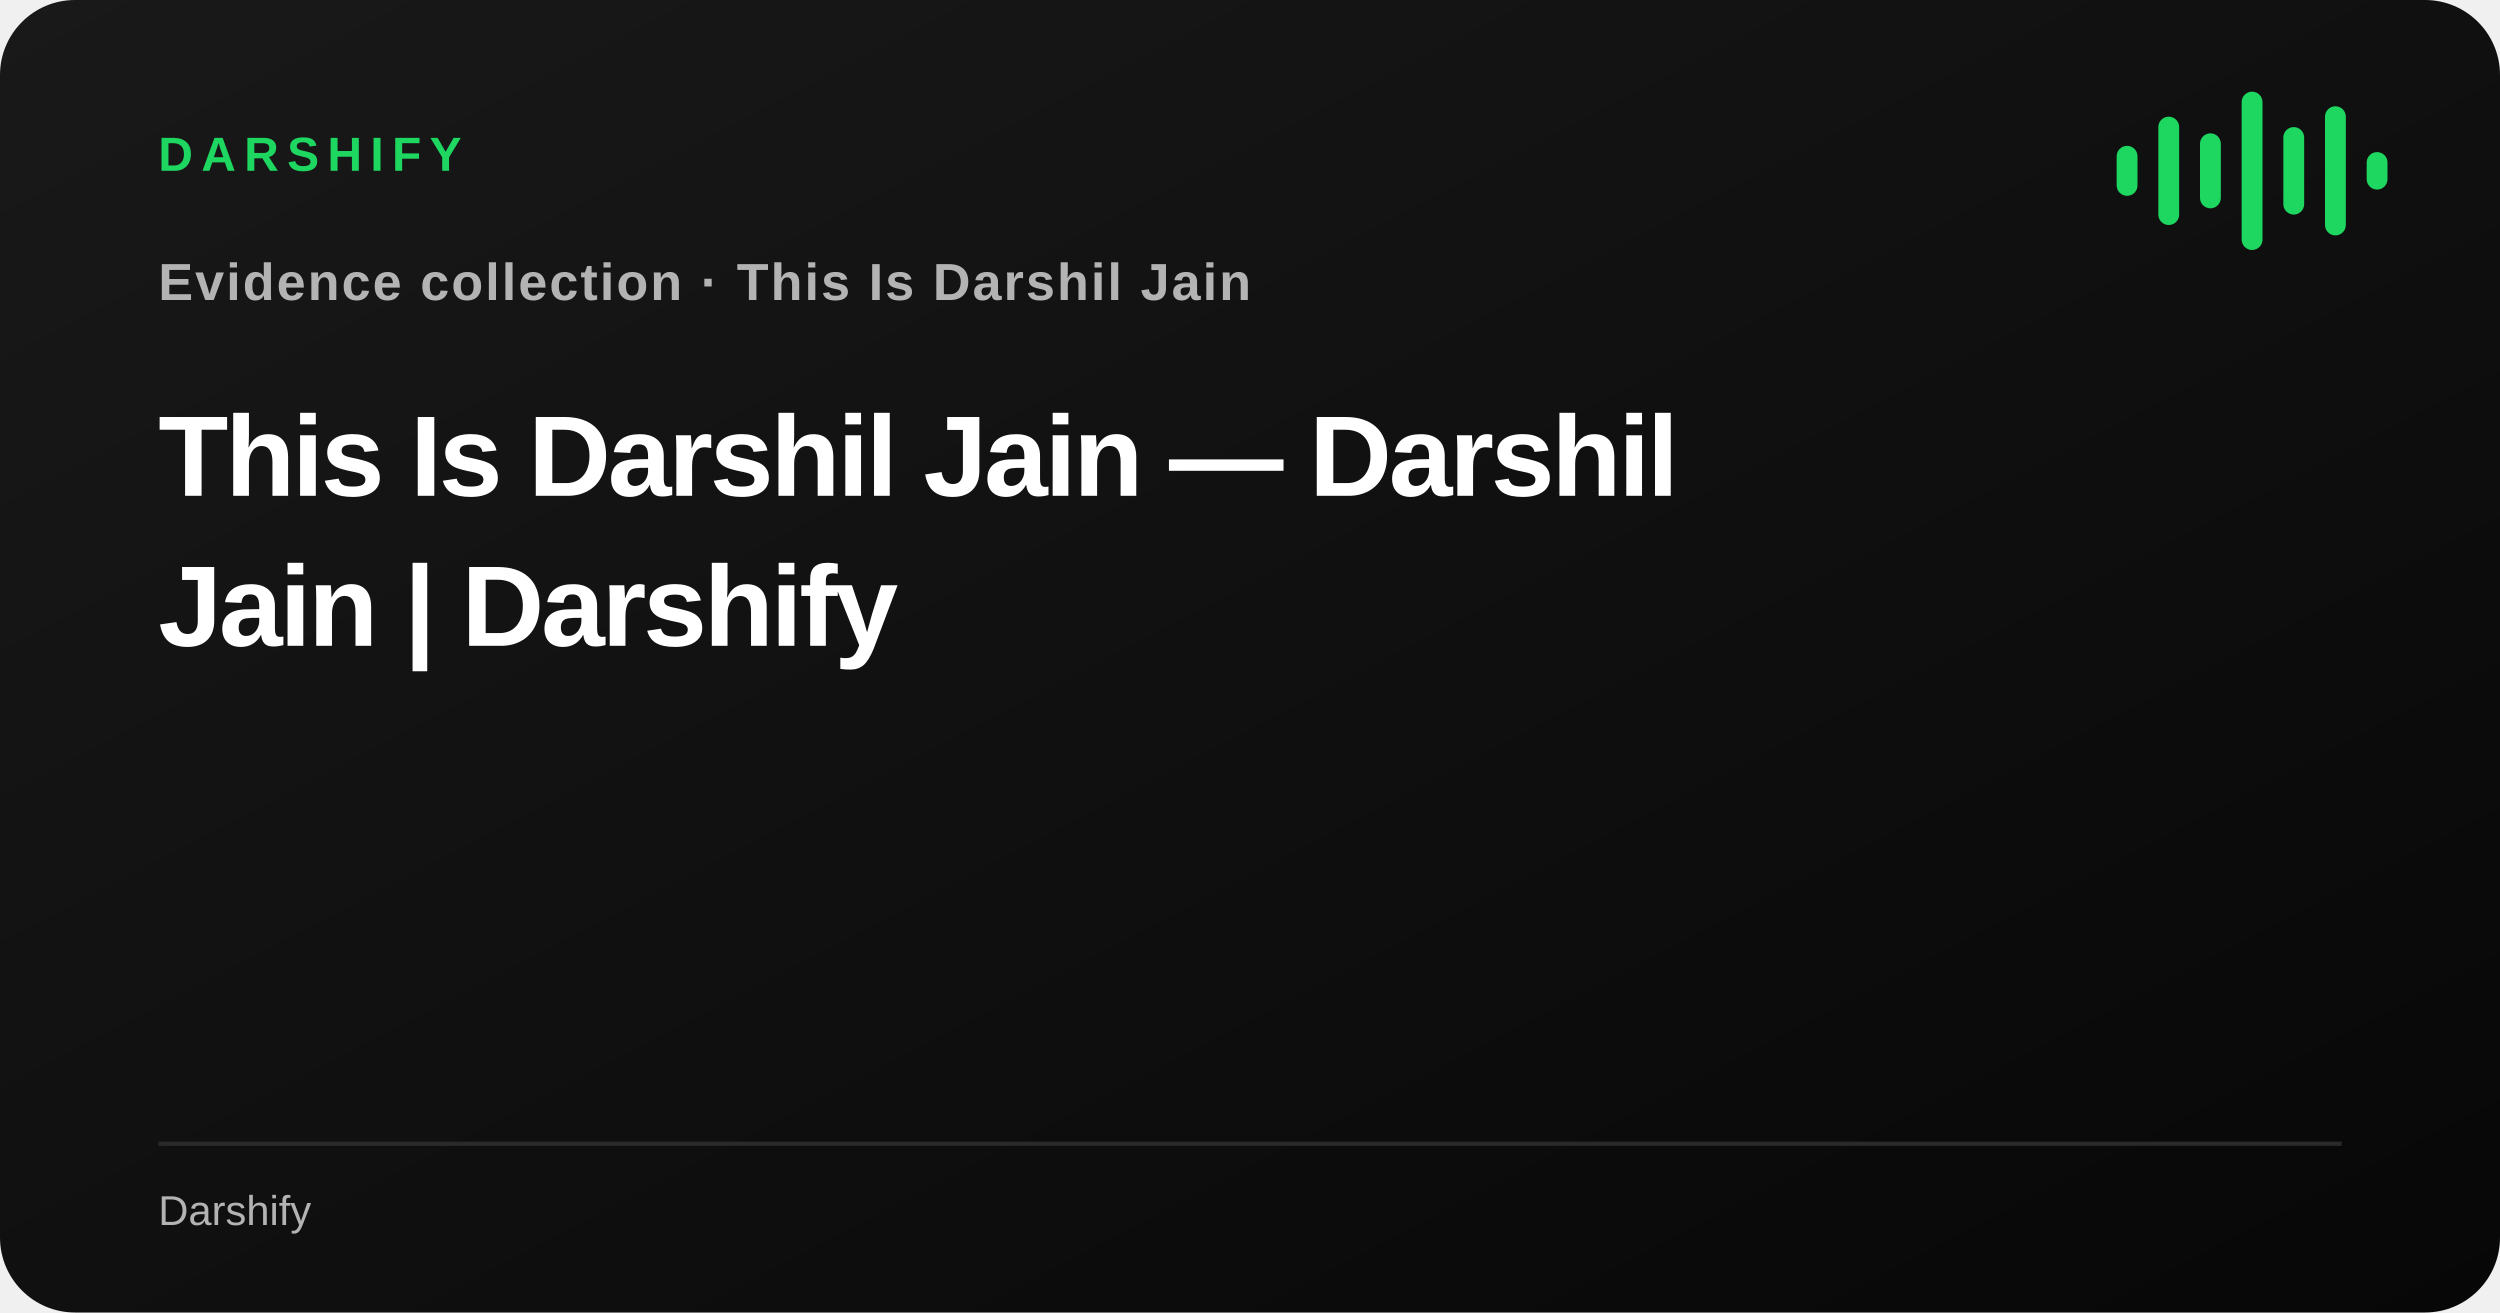
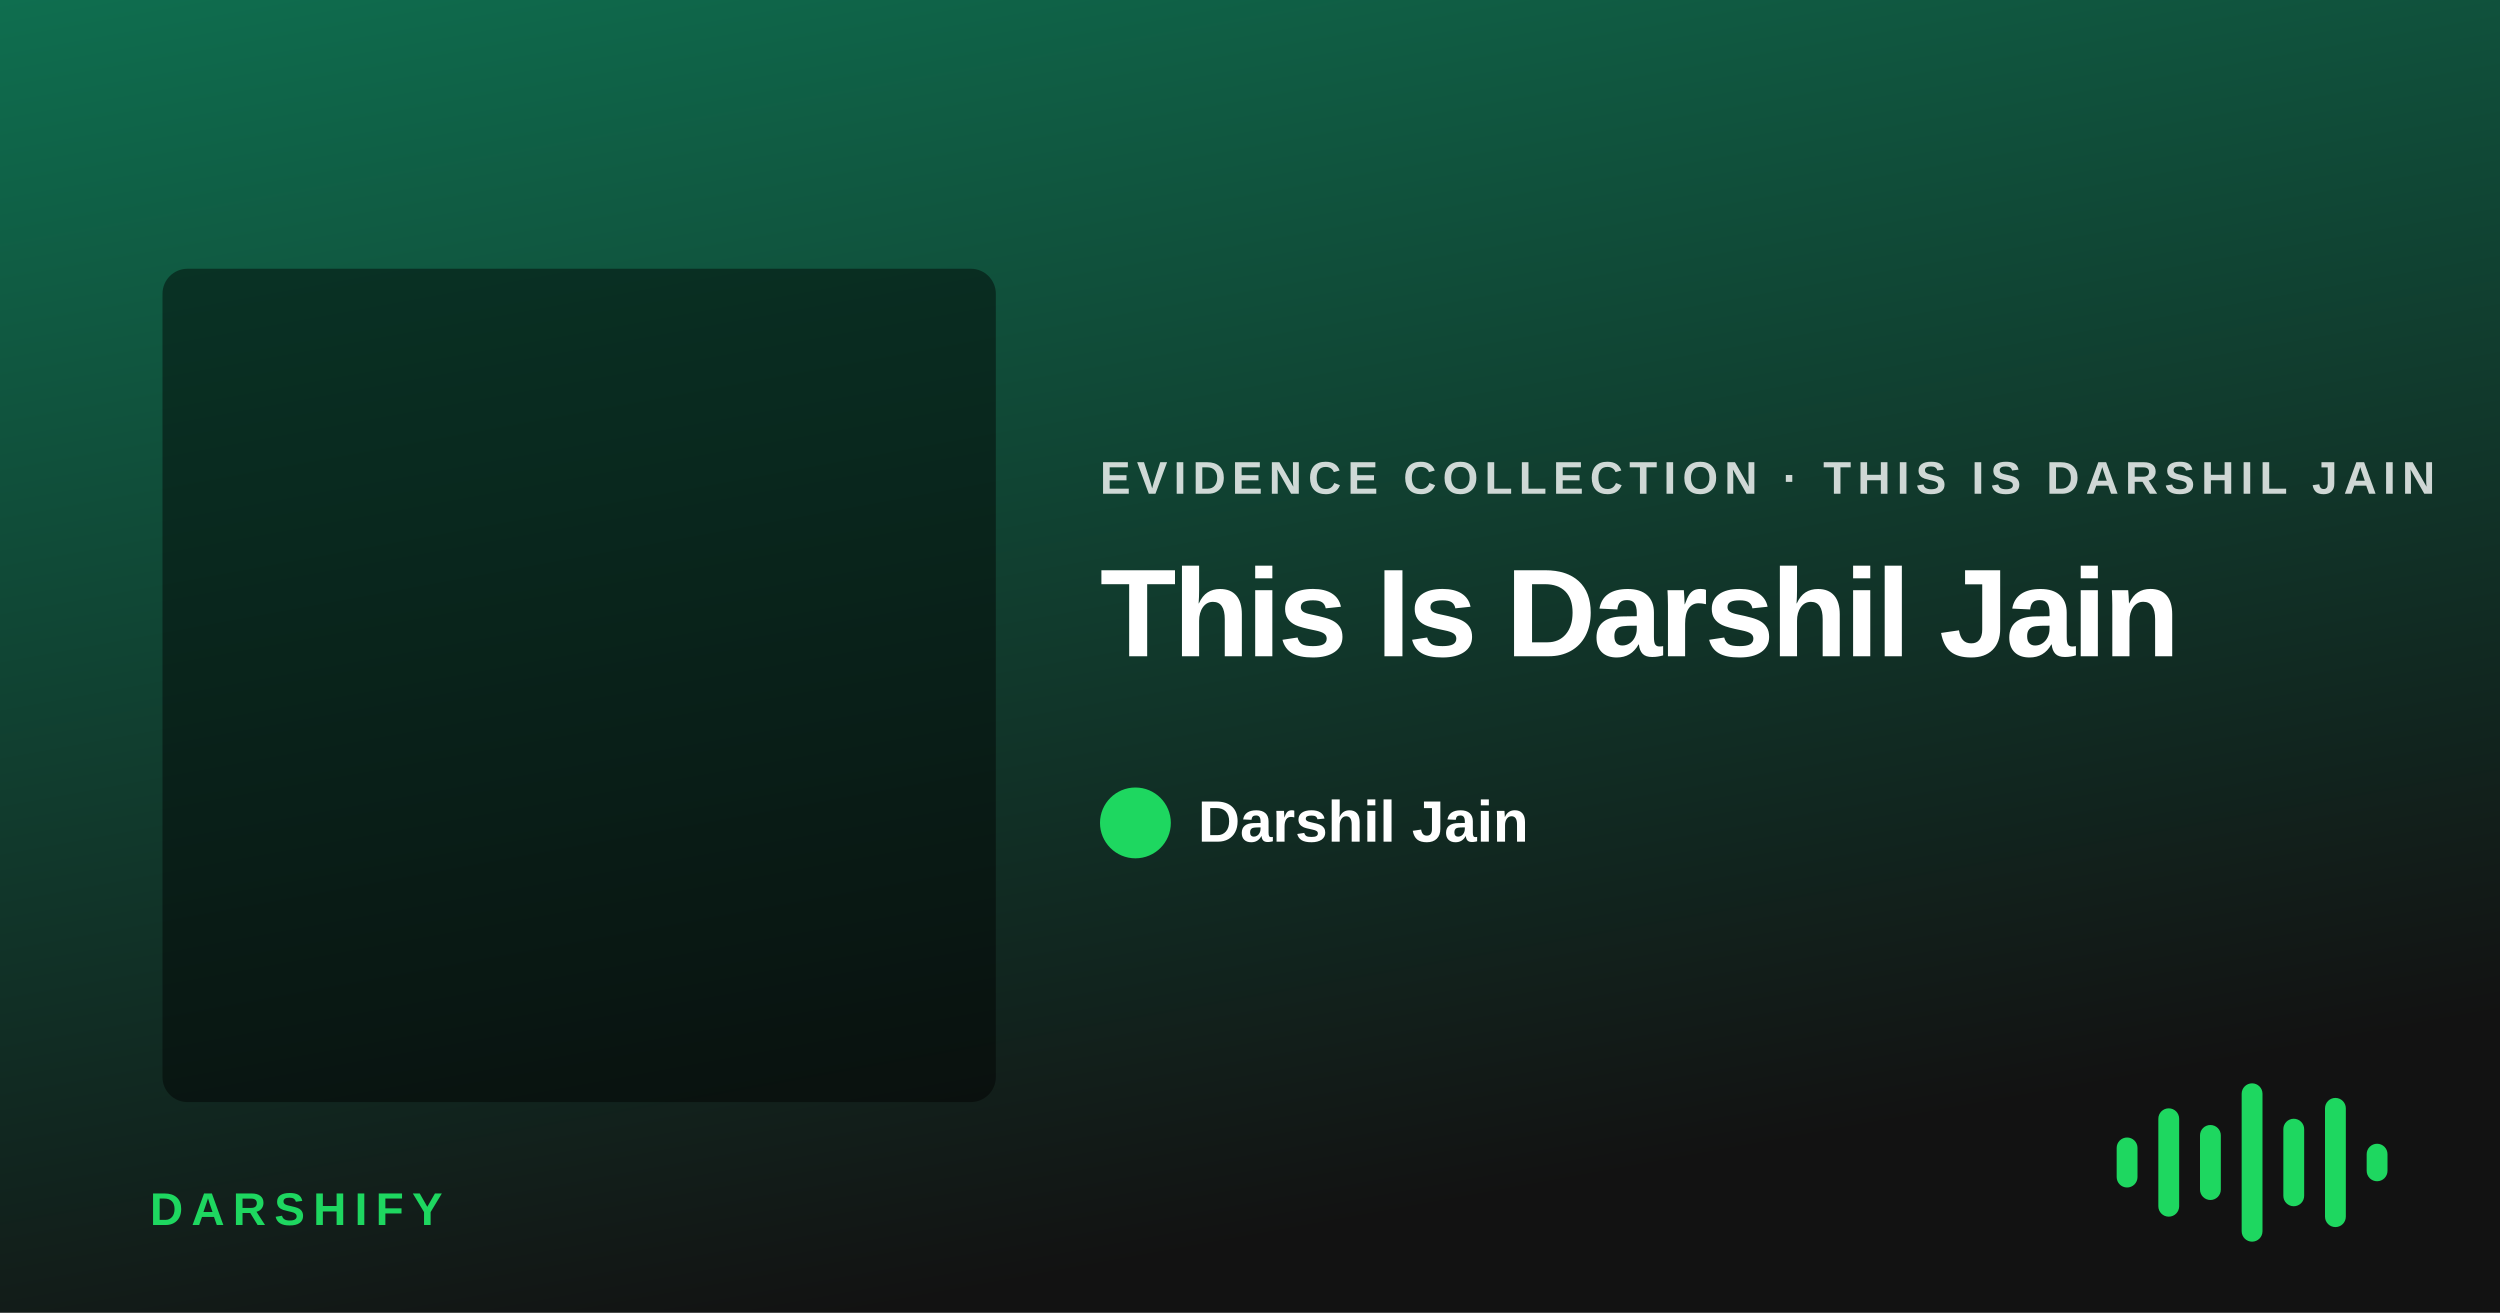
<svg xmlns="http://www.w3.org/2000/svg" viewBox="0 0 1200 630" width="1200" height="630" role="img" aria-label="This Is Darshil Jain — Darshil Jain | Darshify" data-route-id="collection:this-is-darshil-jain">
  <defs>
-     <linearGradient id="surface" x1="0" y1="0" x2="1" y2="1">
-       <stop offset="0" stop-color="#191919" />
-       <stop offset="1" stop-color="#070707" />
+     <linearGradient id="wash" x1="0" y1="0" x2="0.35" y2="1">
+       <stop offset="0" stop-color="#0f6e4f" />
+       <stop offset="1" stop-color="#121212" />
    </linearGradient>
-     <radialGradient id="glow" cx="0" cy="0" r="1" gradientTransform="translate(1030 86) rotate(135) scale(420)">
-       <stop stop-color="#1ed760" stop-opacity=".38" />
-       <stop offset="1" stop-color="#1ed760" stop-opacity="0" />
-     </radialGradient>
  </defs>
-   <rect width="1200" height="630" rx="36" fill="url(#surface)" />
-   <rect width="1200" height="630" rx="36" fill="url(#glow)" />
+   <rect width="1200" height="630" fill="#121212" />
+   <rect width="1200" height="630" fill="url(#wash)" />
+   <rect x="78" y="129" width="400" height="400" rx="12" fill="#000" opacity=".45" />
+   <text x="528" y="237" fill="#ffffff" fill-opacity=".8" font-family="Arial, Helvetica, sans-serif" font-size="22" font-weight="700" letter-spacing="3">EVIDENCE COLLECTION · THIS IS DARSHIL JAIN</text>
+   <text fill="#ffffff" font-family="Arial, Helvetica, sans-serif" font-size="60" font-weight="800" letter-spacing="-1.5">
+     <tspan x="528" y="315">This Is Darshil Jain</tspan>
+   </text>
+   <circle cx="545" cy="395" r="17" fill="#1ed760" />
+   <text x="575" y="404" fill="#ffffff" font-family="Arial, Helvetica, sans-serif" font-size="28" font-weight="700">Darshil Jain</text>
  <g data-motif="proof-wave" aria-label="Evidence signal">
-     <rect x="1016" y="70" width="10" height="24" rx="5" fill="#1ed760" />
-     <rect x="1036" y="56" width="10" height="52" rx="5" fill="#1ed760" />
-     <rect x="1056" y="64" width="10" height="36" rx="5" fill="#1ed760" />
-     <rect x="1076" y="44" width="10" height="76" rx="5" fill="#1ed760" />
-     <rect x="1096" y="61" width="10" height="42" rx="5" fill="#1ed760" />
-     <rect x="1116" y="51" width="10" height="62" rx="5" fill="#1ed760" />
-     <rect x="1136" y="73" width="10" height="18" rx="5" fill="#1ed760" />
+     <rect x="1016" y="546" width="10" height="24" rx="5" fill="#1ed760" />
+     <rect x="1036" y="532" width="10" height="52" rx="5" fill="#1ed760" />
+     <rect x="1056" y="540" width="10" height="36" rx="5" fill="#1ed760" />
+     <rect x="1076" y="520" width="10" height="76" rx="5" fill="#1ed760" />
+     <rect x="1096" y="537" width="10" height="42" rx="5" fill="#1ed760" />
+     <rect x="1116" y="527" width="10" height="62" rx="5" fill="#1ed760" />
+     <rect x="1136" y="549" width="10" height="18" rx="5" fill="#1ed760" />
  </g>
-   <text x="76" y="82" fill="#1ed760" font-family="Arial, Helvetica, sans-serif" font-size="23" font-weight="700" letter-spacing="4">DARSHIFY</text>
-   <text x="76" y="144" fill="#b3b3b3" font-family="Arial, Helvetica, sans-serif" font-size="25" font-weight="600" letter-spacing="1">Evidence collection · This Is Darshil Jain</text>
-   <text fill="#ffffff" font-family="Arial, Helvetica, sans-serif" font-size="55" font-weight="800" letter-spacing="-1.5">
-     <tspan x="76" y="238">This Is Darshil Jain — Darshil</tspan>
-     <tspan x="76" y="310">Jain | Darshify</tspan>
-   </text>
-   <rect x="76" y="548" width="1048" height="2" fill="#2a2a2a" />
-   <text x="76" y="588" fill="#b3b3b3" font-family="Arial, Helvetica, sans-serif" font-size="20">Darshify</text>
+   <text x="72" y="588" fill="#1ed760" font-family="Arial, Helvetica, sans-serif" font-size="22" font-weight="700" letter-spacing="4">DARSHIFY</text>
</svg>
